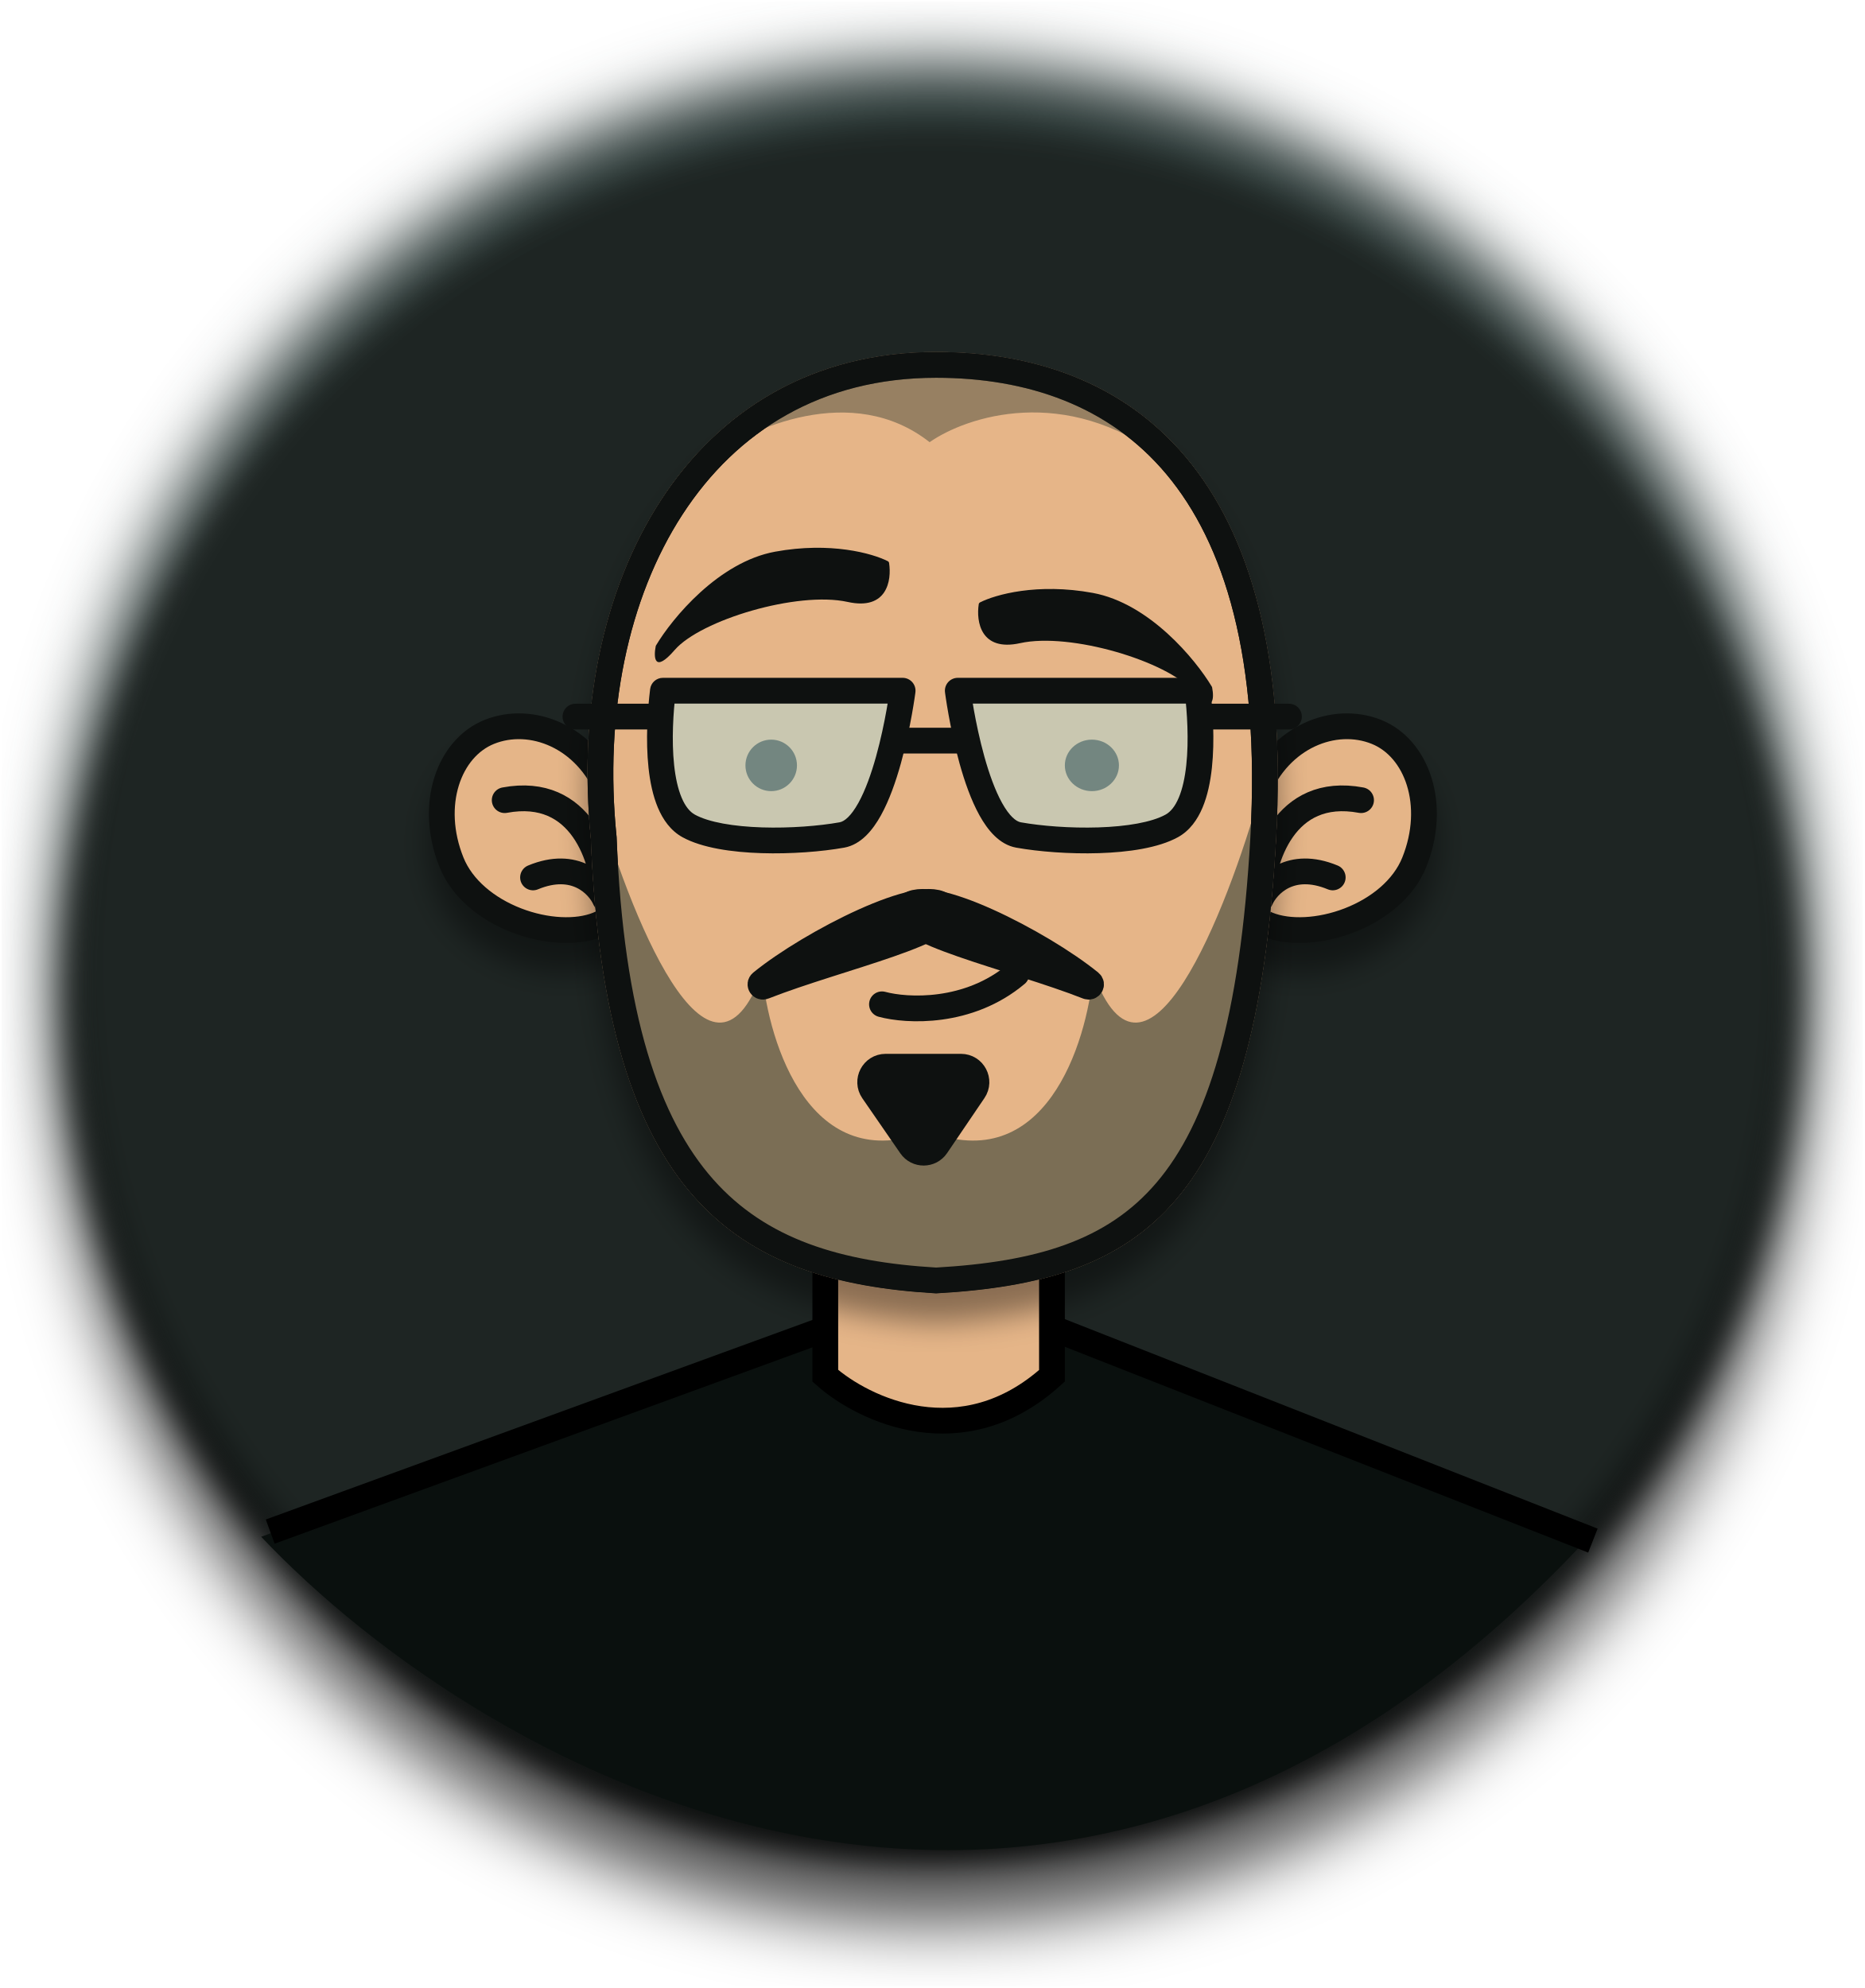
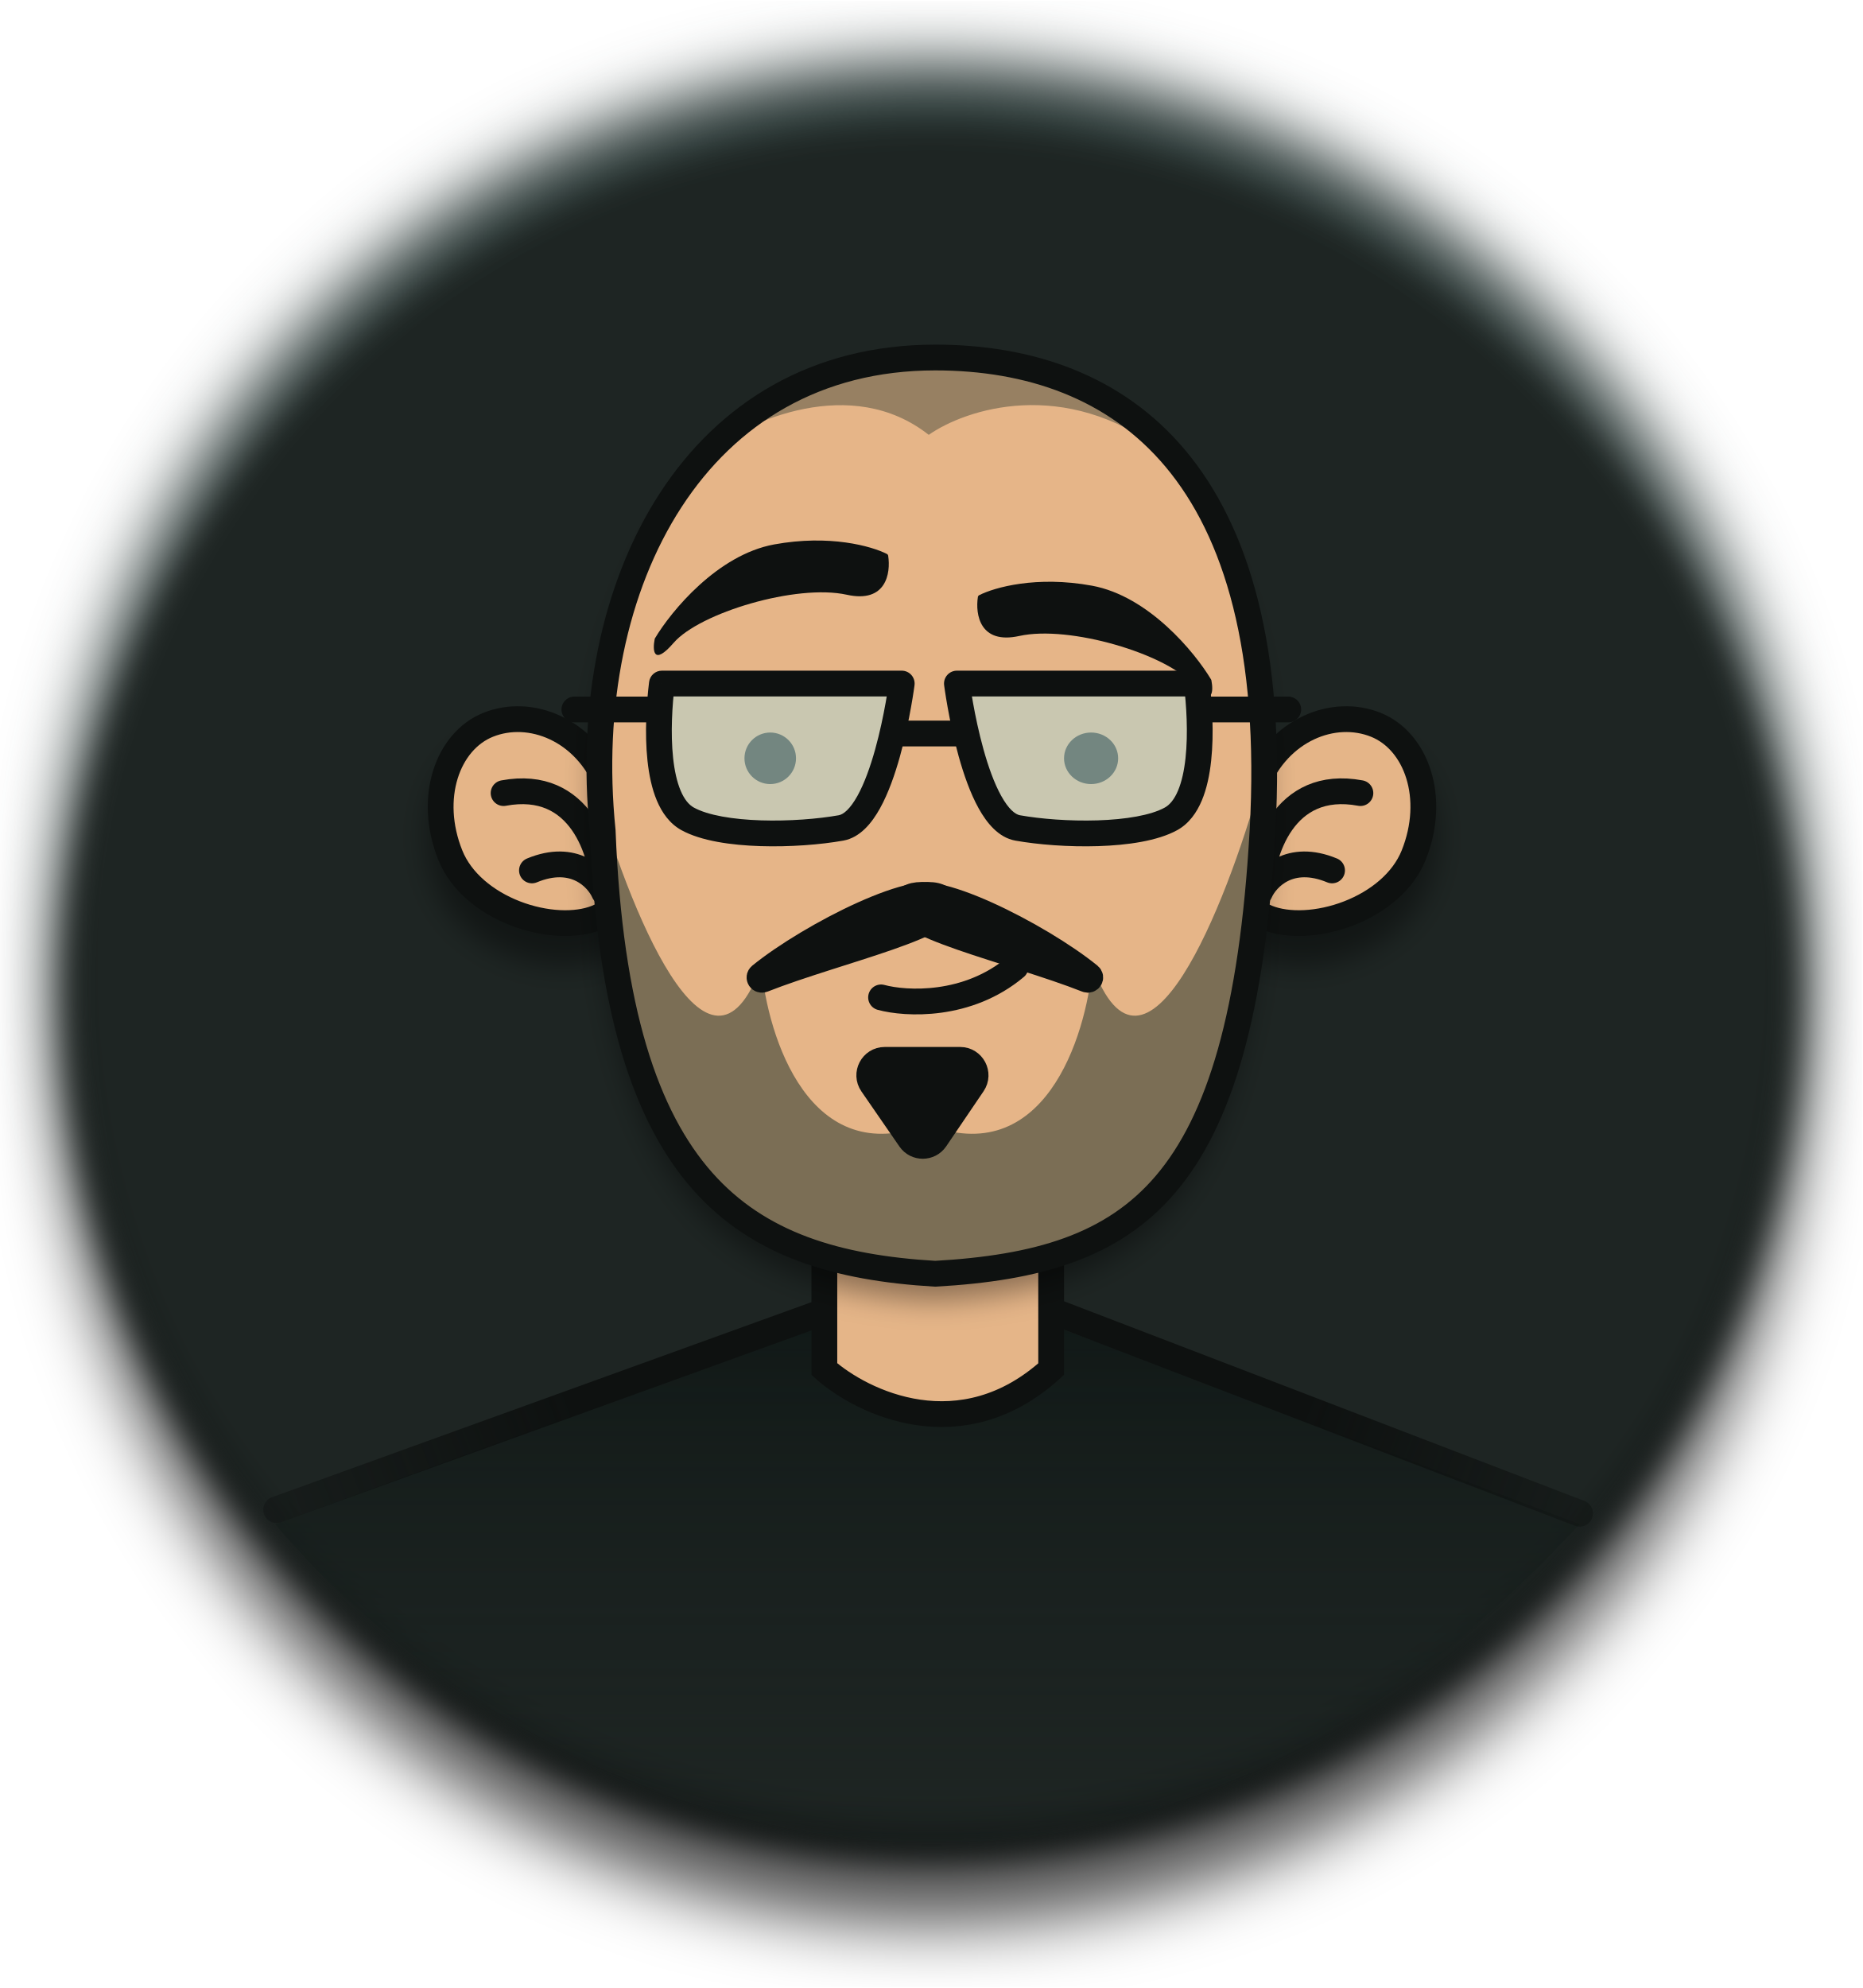
- <svg xmlns="http://www.w3.org/2000/svg" width="843" height="899" viewBox="0 0 843 899" fill="none">
+ <svg xmlns="http://www.w3.org/2000/svg" width="771" height="823" viewBox="0 0 771 823" fill="none">
  <g filter="url(#filter0_ddif)">
-     <circle cx="421.491" cy="449.491" r="392.491" fill="#1E2523" />
+     <circle cx="385.579" cy="411.579" r="359.579" fill="#1E2523" />
  </g>
  <g filter="url(#filter1_d)">
-     <path d="M204.145 389.943C208.941 401.868 220.235 411.052 233.497 416.195C246.829 421.364 260.872 421.952 270.282 418.167C278.65 414.801 282.728 407.443 283.293 396.524C283.867 385.42 280.63 371.682 275.205 358.192C265.09 333.045 240.253 323.323 221.226 330.976C202.859 338.364 193.724 364.034 204.145 389.943Z" fill="#E5B588" stroke="#0E1110" stroke-width="11.647" />
-     <path d="M241.009 396.782C260.11 388.863 270.708 400.082 273.62 406.682C273.038 389.018 263.138 355.32 228.198 361.842" stroke="#0E1110" stroke-width="11.647" stroke-linecap="round" stroke-linejoin="round" />
-     <path d="M639.458 389.943C634.662 401.868 623.367 411.052 610.105 416.195C596.773 421.364 582.73 421.952 573.32 418.167C564.952 414.801 560.874 407.443 560.309 396.524C559.735 385.42 562.972 371.682 568.398 358.192C578.512 333.045 603.349 323.323 622.376 330.976C640.744 338.364 649.878 364.034 639.458 389.943Z" fill="#E5B588" stroke="#0E1110" stroke-width="11.647" />
-     <path d="M602.595 396.782C583.495 388.863 572.896 400.082 569.985 406.682C570.567 389.018 580.467 355.32 615.406 361.842" stroke="#0E1110" stroke-width="11.647" stroke-linecap="round" stroke-linejoin="round" />
+     <path d="M186.458 354.073C190.852 364.998 201.199 373.413 213.349 378.124C225.563 382.86 238.429 383.398 247.049 379.931C254.716 376.847 258.452 370.106 258.969 360.103C259.496 349.93 256.53 337.343 251.559 324.985C242.293 301.947 219.539 293.04 202.107 300.051C185.28 306.819 176.911 330.337 186.458 354.073Z" fill="#E5B588" stroke="#0E1110" stroke-width="10.67" />
+     <path d="M220.232 360.339C237.73 353.084 247.44 363.363 250.108 369.409C249.574 353.226 240.505 322.354 208.495 328.329" stroke="#0E1110" stroke-width="10.67" stroke-linecap="round" stroke-linejoin="round" />
+     <path d="M585.268 354.073C580.874 364.998 570.527 373.413 558.377 378.124C546.163 382.86 533.298 383.398 524.677 379.931C517.01 376.847 513.274 370.106 512.757 360.103C512.231 349.93 515.196 337.343 520.167 324.985C529.433 301.947 552.187 293.04 569.619 300.051C586.446 306.819 594.815 330.337 585.268 354.073Z" fill="#E5B588" stroke="#0E1110" stroke-width="10.67" />
+     <path d="M551.497 360.339C533.998 353.084 524.288 363.363 521.621 369.409C522.154 353.226 531.224 322.354 563.234 328.329" stroke="#0E1110" stroke-width="10.67" stroke-linecap="round" stroke-linejoin="round" />
  </g>
-   <path d="M118.1 694.936L370.249 602.345H476.233L718.483 694.936C480.892 951.627 219.231 801.891 118.1 694.936Z" fill="#0A100E" />
-   <path d="M122.176 692.606L372.578 601.18M477.398 601.18L720.23 696.683" stroke="black" stroke-width="11.647" />
-   <path d="M373.159 622.144V521.983H475.649V622.144C435.119 658.947 390.435 637.479 373.159 622.144Z" fill="#E5B588" stroke="black" stroke-width="11.647" />
+   <path d="M114 631L338.633 548.665H435.73L654 631C436.332 866.167 202 736 114 631Z" fill="url(#paint0_linear)" />
+   <path d="M338.5 544L114.5 625" stroke="url(#paint1_linear)" stroke-width="11" stroke-linecap="round" stroke-linejoin="round" />
+   <path d="M439 544L654 626.5" stroke="url(#paint2_linear)" stroke-width="11" stroke-linecap="round" stroke-linejoin="round" />
+   <path d="M341.3 566.803V475.042H435.196V566.803C398.064 600.521 357.127 580.852 341.3 566.803Z" fill="#E5B588" stroke="#0E1110" stroke-width="10.67" />
  <g filter="url(#filter2_d)">
-     <path d="M576.975 379.312C567.66 545.277 516.995 579.634 423.239 584.875C332.978 579.634 273.58 541.783 267.175 379.312C255.528 264.593 311.318 159.191 423.239 159.191C510.589 159.191 586.289 213.348 576.975 379.312Z" fill="#E6B588" />
-     <path d="M272.993 379.083L272.986 378.903L272.968 378.724C267.248 322.382 278.144 268.753 303.75 229.408C329.229 190.258 369.377 165.014 423.239 165.014C465.714 165.014 504.614 178.145 531.89 210.751C559.263 243.474 575.773 296.809 571.161 378.986C566.519 461.695 551.593 510.121 527.34 538.588C503.415 566.67 469.439 576.423 423.246 579.042C378.917 576.426 343.49 565.854 318.122 537.195C292.519 508.271 276.177 459.838 272.993 379.083Z" stroke="#0E1110" stroke-width="11.647" />
+     <path d="M523.307 343.464C515.01 490.837 469.879 521.346 386.366 526C305.965 521.346 253.056 487.735 247.35 343.464C236.976 241.595 286.672 148 386.366 148C464.174 148 531.604 196.09 523.307 343.464Z" fill="#E6B588" />
  </g>
-   <path d="M398.781 454.159C410.012 457.199 437.893 458.714 459.565 440.457" stroke="#0E1110" stroke-width="11.647" stroke-linecap="round" stroke-linejoin="round" />
-   <path d="M494.283 439.85C518.042 505.518 554.652 412.489 569.986 357.766C569.986 562.123 469.437 588.696 419.163 576.438V511.428C472.271 532.441 491.372 472.465 494.283 439.85Z" fill="#7B6E55" />
-   <path d="M344.626 439.85C320.867 505.518 284.258 412.489 268.923 357.766C268.923 562.123 369.472 588.696 419.747 576.438V511.428C366.638 532.441 347.538 472.465 344.626 439.85Z" fill="#7B6E55" />
-   <path d="M420.328 199.954C385.389 172.468 338.996 193.548 320.167 207.524C417.067 129.725 497.973 175.108 526.313 207.524C481.59 173.516 437.022 188.307 420.328 199.954Z" fill="#7B6E55" fill-opacity="0.74" />
-   <path d="M272.993 379.083L272.986 378.903L272.968 378.724C267.248 322.382 278.144 268.753 303.75 229.408C329.229 190.258 369.377 165.014 423.239 165.014C465.714 165.014 504.614 178.145 531.89 210.751C559.263 243.474 575.773 296.809 571.161 378.986C566.519 461.695 551.593 510.121 527.34 538.588C503.415 566.67 469.439 576.423 423.246 579.042C378.917 576.426 343.49 565.854 318.122 537.195C292.519 508.271 276.177 459.838 272.993 379.083Z" stroke="#0E1110" stroke-width="11.647" />
-   <path d="M434.511 482.384H400.446C394.814 482.384 391.496 488.705 394.694 493.341L411.87 518.235C414.661 522.28 420.645 522.257 423.404 518.19L440.294 493.296C443.442 488.656 440.118 482.384 434.511 482.384Z" fill="#0E1110" stroke="#0E1110" stroke-width="11.647" />
-   <path d="M345.4 446.108C344.19 446.585 343.256 445.14 344.265 444.32C366.644 426.14 418.125 399.911 426.951 410.141C435.935 420.554 378.833 432.93 345.4 446.108Z" fill="#0E1110" stroke="#0E1110" stroke-width="11.647" />
-   <path d="M491.762 446.108C492.971 446.585 493.906 445.14 492.897 444.32C470.518 426.14 419.036 399.911 410.211 410.141C401.227 420.554 458.328 432.93 491.762 446.108Z" fill="#0E1110" stroke="#0E1110" stroke-width="11.647" />
-   <circle cx="348.702" cy="346.119" r="11.647" fill="#0E1110" />
-   <ellipse cx="493.701" cy="346.119" rx="12.229" ry="11.647" fill="#0E1110" />
-   <path d="M296.478 292.236C296.502 292.109 296.546 291.995 296.612 291.884C303.958 279.6 324.835 254.182 350.45 249.483C375.543 244.881 394.519 250.271 401.408 253.772C401.729 253.935 401.947 254.238 402.002 254.594C403.213 262.444 401.111 276.14 383.314 272.211C360.529 267.182 316.749 280.419 305.06 293.932C295.824 304.609 295.475 297.362 296.478 292.236Z" fill="#0E1110" />
-   <path d="M548.064 310.871C548.039 310.744 547.995 310.629 547.929 310.519C540.583 298.235 519.706 272.817 494.091 268.118C468.998 263.516 450.023 268.906 443.133 272.406C442.812 272.569 442.594 272.873 442.539 273.229C441.328 281.079 443.431 294.774 461.227 290.846C484.013 285.817 527.792 299.054 539.481 312.566C548.717 323.243 549.066 315.997 548.064 310.871Z" fill="#0E1110" />
-   <path d="M433.059 312.344H541.45C543.676 330.603 545.01 365.118 529.805 373.489C514.599 381.859 480.028 381.073 460.508 377.585C440.987 374.098 433.059 312.344 433.059 312.344Z" fill="#B6D3CB" fill-opacity="0.6" />
-   <path d="M408.127 312.344H299.736C297.51 330.603 296.176 365.118 311.382 373.489C326.587 381.859 361.158 381.073 380.679 377.585C400.2 374.097 408.127 312.344 408.127 312.344Z" fill="#B6D3CB" fill-opacity="0.6" />
-   <path d="M541.45 312.344L547.231 311.639C546.875 308.717 544.394 306.521 541.45 306.521V312.344ZM433.059 312.344V306.521C431.386 306.521 429.793 307.241 428.687 308.497C427.582 309.754 427.07 311.425 427.284 313.085L433.059 312.344ZM460.508 377.585L461.532 371.853L461.532 371.853L460.508 377.585ZM529.805 373.489L532.613 378.59L532.613 378.59L529.805 373.489ZM299.736 312.344V306.521C296.793 306.521 294.312 308.717 293.956 311.639L299.736 312.344ZM408.127 312.344L413.903 313.085C414.116 311.425 413.604 309.754 412.499 308.497C411.393 307.241 409.801 306.521 408.127 306.521V312.344ZM380.679 377.585L379.655 371.853L379.655 371.853L380.679 377.585ZM311.382 373.489L314.19 368.387L314.19 368.387L311.382 373.489ZM541.45 306.521H433.059V318.167H541.45V306.521ZM433.059 312.344C427.284 313.085 427.284 313.086 427.284 313.088C427.284 313.089 427.284 313.09 427.284 313.092C427.285 313.095 427.285 313.099 427.286 313.104C427.287 313.113 427.289 313.127 427.291 313.144C427.296 313.178 427.302 313.228 427.311 313.291C427.328 313.418 427.352 313.601 427.385 313.838C427.451 314.312 427.549 314.999 427.68 315.87C427.941 317.612 428.336 320.092 428.871 323.076C429.939 329.028 431.577 337.048 433.854 345.219C436.113 353.33 439.079 361.882 442.893 368.748C446.509 375.258 451.816 381.948 459.483 383.318L461.532 371.853C459.439 371.479 456.434 369.141 453.074 363.092C449.911 357.398 447.236 349.858 445.073 342.094C442.927 334.391 441.364 326.754 440.335 321.019C439.822 318.159 439.445 315.788 439.197 314.138C439.073 313.314 438.981 312.671 438.921 312.239C438.891 312.022 438.869 311.859 438.855 311.751C438.848 311.698 438.843 311.658 438.839 311.633C438.838 311.621 438.837 311.612 438.836 311.607C438.836 311.604 438.835 311.603 438.835 311.602C438.835 311.601 438.835 311.602 438.835 311.601C438.835 311.602 438.835 311.602 433.059 312.344ZM459.483 383.318C469.665 385.137 483.594 386.23 496.96 385.804C510.064 385.387 523.716 383.488 532.613 378.59L526.997 368.387C520.688 371.86 509.452 373.754 496.589 374.164C483.987 374.565 470.871 373.521 461.532 371.853L459.483 383.318ZM532.613 378.59C537.968 375.642 541.447 370.628 543.719 365.231C545.998 359.819 547.276 353.536 547.954 347.249C549.311 334.665 548.369 320.978 547.231 311.639L535.67 313.049C536.757 321.969 537.596 334.669 536.375 346.001C535.763 351.671 534.663 356.727 532.986 360.711C531.301 364.711 529.245 367.15 526.997 368.387L532.613 378.59ZM299.736 318.167H408.127V306.521H299.736V318.167ZM408.127 312.344C402.351 311.602 402.351 311.602 402.351 311.601C402.351 311.602 402.351 311.601 402.351 311.602C402.351 311.603 402.351 311.604 402.35 311.607C402.35 311.612 402.349 311.621 402.347 311.633C402.344 311.658 402.339 311.698 402.331 311.751C402.317 311.859 402.295 312.022 402.265 312.239C402.205 312.671 402.114 313.314 401.99 314.138C401.742 315.788 401.365 318.159 400.851 321.019C399.823 326.754 398.259 334.391 396.113 342.094C393.951 349.858 391.275 357.398 388.112 363.092C384.752 369.141 381.748 371.479 379.655 371.853L381.703 383.318C389.37 381.948 394.677 375.258 398.294 368.748C402.107 361.882 405.074 353.33 407.333 345.219C409.609 337.048 411.247 329.028 412.315 323.076C412.85 320.092 413.245 317.612 413.507 315.87C413.638 314.999 413.736 314.312 413.801 313.838C413.834 313.601 413.859 313.418 413.876 313.291C413.884 313.228 413.891 313.178 413.895 313.144C413.897 313.127 413.899 313.113 413.901 313.104C413.901 313.099 413.902 313.095 413.902 313.092C413.902 313.09 413.902 313.089 413.903 313.088C413.903 313.086 413.903 313.085 408.127 312.344ZM379.655 371.853C370.316 373.521 357.199 374.565 344.598 374.163C331.735 373.754 320.498 371.86 314.19 368.387L308.573 378.59C317.47 383.488 331.123 385.387 344.227 385.804C357.592 386.23 371.522 385.137 381.703 383.318L379.655 371.853ZM314.19 368.387C311.942 367.15 309.885 364.711 308.201 360.711C306.523 356.727 305.423 351.671 304.812 346.001C303.591 334.669 304.429 321.969 305.517 313.049L293.956 311.639C292.817 320.978 291.876 334.665 293.232 347.249C293.91 353.536 295.188 359.819 297.467 365.231C299.74 370.628 303.219 375.642 308.573 378.59L314.19 368.387Z" fill="#0E1110" />
-   <path d="M405.972 334.918H433.198" stroke="#0E1110" stroke-width="11.647" />
-   <path d="M260.186 324.057H295.126" stroke="#0E1110" stroke-width="11.647" stroke-linecap="round" stroke-linejoin="round" />
-   <path d="M547.863 324.057H582.803" stroke="#0E1110" stroke-width="11.647" stroke-linecap="round" stroke-linejoin="round" />
+   <path d="M364.773 412.905C375.062 415.69 400.605 417.078 420.46 400.352" stroke="#0E1110" stroke-width="10.67" stroke-linecap="round" stroke-linejoin="round" />
+   <path d="M452.267 399.796C474.034 459.957 507.573 374.729 521.622 324.594C521.622 511.815 429.505 536.16 383.446 524.93V465.371C432.101 484.623 449.6 429.676 452.267 399.796Z" fill="#7B6E55" />
+   <path d="M315.159 399.796C293.392 459.957 259.853 374.729 245.804 324.594C245.804 511.815 337.922 536.16 383.981 524.93V465.371C335.326 484.623 317.827 429.676 315.159 399.796Z" fill="#7B6E55" />
+   <path d="M384.514 180.016C352.504 154.835 310.002 174.148 292.752 186.952C381.526 115.676 455.647 157.253 481.611 186.952C440.638 155.795 399.807 169.346 384.514 180.016Z" fill="#7B6E55" fill-opacity="0.74" />
+   <path d="M249.533 344.124L249.527 343.959L249.51 343.795C244.27 292.178 254.252 243.046 277.711 207C301.054 171.133 337.835 148.006 387.181 148.006C426.094 148.006 461.731 160.035 486.72 189.908C511.798 219.887 526.923 268.749 522.698 344.035C518.445 419.809 504.771 464.174 482.552 490.254C460.633 515.981 429.507 524.916 387.186 527.316C346.575 524.919 314.119 515.234 290.877 488.978C267.422 462.479 252.45 418.107 249.533 344.124Z" stroke="#0E1110" stroke-width="10.67" />
+   <path d="M397.507 438.763H366.298C361.139 438.763 358.099 444.554 361.029 448.801L376.765 471.607C379.322 475.313 384.804 475.292 387.332 471.566L402.805 448.759C405.689 444.509 402.644 438.763 397.507 438.763Z" fill="#0E1110" stroke="#0E1110" stroke-width="10.67" />
+   <path d="M315.868 405.529C314.76 405.966 313.904 404.642 314.829 403.891C335.331 387.235 382.495 363.206 390.581 372.578C398.811 382.118 346.498 393.456 315.868 405.529Z" fill="#0E1110" stroke="#0E1110" stroke-width="10.67" />
+   <path d="M449.957 405.529C451.065 405.966 451.921 404.642 450.997 403.891C430.494 387.235 383.33 363.206 375.244 372.578C367.014 382.118 419.327 393.456 449.957 405.529Z" fill="#0E1110" stroke="#0E1110" stroke-width="10.67" />
+   <circle cx="318.893" cy="313.925" r="10.67" fill="#0E1110" />
+   <ellipse cx="451.734" cy="313.925" rx="11.204" ry="10.67" fill="#0E1110" />
+   <path d="M271.048 264.56C271.071 264.444 271.111 264.339 271.171 264.237C277.901 252.983 297.028 229.697 320.495 225.392C343.484 221.176 360.868 226.114 367.18 229.321C367.474 229.47 367.674 229.748 367.724 230.075C368.833 237.266 366.907 249.813 350.603 246.214C329.728 241.607 289.62 253.734 278.911 266.113C270.45 275.895 270.13 269.256 271.048 264.56Z" fill="#0E1110" />
+   <path d="M501.538 281.632C501.515 281.516 501.475 281.411 501.414 281.309C494.685 270.055 475.558 246.769 452.091 242.464C429.102 238.248 411.718 243.186 405.406 246.393C405.112 246.542 404.912 246.82 404.862 247.147C403.753 254.338 405.679 266.885 421.983 263.286C442.858 258.679 482.966 270.806 493.675 283.185C502.136 292.967 502.456 286.328 501.538 281.632Z" fill="#0E1110" />
+   <path d="M396.177 282.981H495.479C497.518 299.71 498.741 331.33 484.81 338.999C470.88 346.668 439.207 345.947 421.324 342.752C403.44 339.557 396.177 282.981 396.177 282.981Z" fill="#B6D3CB" fill-opacity="0.6" />
+   <path d="M373.335 282.981H274.034C271.994 299.71 270.772 331.33 284.703 338.999C298.633 346.668 330.305 345.947 348.189 342.752C366.073 339.557 373.335 282.981 373.335 282.981Z" fill="#B6D3CB" fill-opacity="0.6" />
+   <path d="M495.479 282.981L500.775 282.336C500.448 279.659 498.176 277.646 495.479 277.646V282.981ZM396.177 282.981V277.646C394.644 277.646 393.185 278.306 392.172 279.457C391.159 280.609 390.69 282.14 390.886 283.661L396.177 282.981ZM421.324 342.752L420.385 348.004L421.324 342.752ZM484.81 338.999L482.237 334.325L484.81 338.999ZM274.034 282.981V277.646C271.337 277.646 269.064 279.659 268.738 282.336L274.034 282.981ZM373.335 282.981L378.627 283.661C378.822 282.14 378.354 280.609 377.341 279.457C376.328 278.306 374.869 277.646 373.335 277.646V282.981ZM348.189 342.752L349.127 348.004L348.189 342.752ZM495.479 277.646H396.177V288.316H495.479V277.646ZM396.177 282.981C390.886 283.661 390.886 283.662 390.886 283.663C390.886 283.664 390.886 283.665 390.886 283.666C390.887 283.669 390.887 283.673 390.888 283.677C390.889 283.686 390.891 283.699 390.893 283.715C390.897 283.746 390.903 283.791 390.91 283.849C390.926 283.965 390.949 284.133 390.979 284.35C391.039 284.784 391.128 285.414 391.248 286.212C391.488 287.807 391.85 290.08 392.34 292.813C393.318 298.267 394.819 305.614 396.905 313.1C398.975 320.531 401.692 328.366 405.186 334.655C408.499 340.62 413.361 346.749 420.385 348.004L422.262 337.5C420.344 337.158 417.592 335.016 414.514 329.474C411.616 324.257 409.165 317.349 407.183 310.237C405.217 303.18 403.785 296.183 402.843 290.929C402.373 288.309 402.027 286.136 401.8 284.625C401.686 283.87 401.602 283.281 401.548 282.885C401.52 282.687 401.5 282.537 401.487 282.439C401.48 282.39 401.475 282.353 401.472 282.33C401.471 282.319 401.47 282.311 401.469 282.306C401.469 282.304 401.469 282.302 401.469 282.302C401.469 282.301 401.469 282.301 401.469 282.301C401.469 282.302 401.469 282.302 396.177 282.981ZM420.385 348.004C429.713 349.67 442.475 350.672 454.719 350.282C466.724 349.899 479.232 348.16 487.383 343.673L482.237 334.325C476.458 337.507 466.164 339.242 454.379 339.617C442.834 339.985 430.818 339.029 422.262 337.5L420.385 348.004ZM487.383 343.673C492.289 340.972 495.475 336.378 497.558 331.434C499.646 326.475 500.816 320.72 501.437 314.959C502.68 303.431 501.818 290.891 500.775 282.336L490.183 283.627C491.179 291.8 491.948 303.434 490.829 313.816C490.269 319.01 489.261 323.643 487.724 327.293C486.181 330.957 484.297 333.192 482.237 334.325L487.383 343.673ZM274.034 288.316H373.335V277.646H274.034V288.316ZM373.335 282.981C368.044 282.302 368.044 282.302 368.044 282.301C368.044 282.301 368.044 282.301 368.044 282.302C368.044 282.302 368.044 282.304 368.043 282.306C368.043 282.311 368.042 282.319 368.04 282.33C368.037 282.353 368.032 282.39 368.026 282.439C368.013 282.537 367.992 282.687 367.965 282.885C367.91 283.281 367.826 283.87 367.713 284.625C367.485 286.136 367.14 288.309 366.67 290.929C365.728 296.183 364.295 303.18 362.329 310.237C360.348 317.349 357.897 324.257 354.999 329.474C351.921 335.016 349.168 337.157 347.251 337.5L349.127 348.004C356.152 346.749 361.013 340.62 364.327 334.655C367.82 328.366 370.538 320.531 372.608 313.1C374.693 305.614 376.194 298.267 377.172 292.813C377.663 290.08 378.024 287.807 378.264 286.212C378.384 285.414 378.474 284.784 378.534 284.35C378.564 284.133 378.587 283.965 378.602 283.849C378.61 283.791 378.616 283.746 378.62 283.714C378.622 283.699 378.624 283.686 378.625 283.677C378.625 283.673 378.626 283.669 378.626 283.666C378.626 283.665 378.627 283.664 378.627 283.663C378.627 283.662 378.627 283.661 373.335 282.981ZM347.251 337.5C338.695 339.029 326.678 339.985 315.133 339.617C303.349 339.242 293.055 337.507 287.275 334.325L282.13 343.673C290.281 348.16 302.788 349.899 314.793 350.282C327.038 350.672 339.799 349.67 349.127 348.004L347.251 337.5ZM287.275 334.325C285.216 333.192 283.332 330.957 281.789 327.293C280.252 323.643 279.244 319.01 278.684 313.816C277.565 303.434 278.333 291.8 279.33 283.627L268.738 282.336C267.695 290.891 266.833 303.431 268.075 314.959C268.696 320.719 269.867 326.475 271.955 331.434C274.037 336.378 277.224 340.972 282.13 343.673L287.275 334.325Z" fill="#0E1110" />
+   <path d="M371.361 303.663H396.304" stroke="#0E1110" stroke-width="10.67" />
+   <path d="M237.8 293.713H269.81" stroke="#0E1110" stroke-width="10.67" stroke-linecap="round" stroke-linejoin="round" />
+   <path d="M501.354 293.713H533.364" stroke="#0E1110" stroke-width="10.67" stroke-linecap="round" stroke-linejoin="round" />
  <defs>
-     <filter id="filter0_ddif" x="0.965" y="0.93" width="841.053" height="897.123" filterUnits="userSpaceOnUse" color-interpolation-filters="sRGB">
+     <filter id="filter0_ddif" x="0.316" y="0.632" width="770.526" height="821.895" filterUnits="userSpaceOnUse" color-interpolation-filters="sRGB">
      <feFlood flood-opacity="0" result="BackgroundImageFix" />
      <feColorMatrix in="SourceAlpha" type="matrix" values="0 0 0 0 0 0 0 0 0 0 0 0 0 0 0 0 0 0 127 0" />
-       <feOffset dy="28.035" />
-       <feGaussianBlur stdDeviation="14.018" />
+       <feOffset dy="25.684" />
+       <feGaussianBlur stdDeviation="12.842" />
      <feColorMatrix type="matrix" values="0 0 0 0 0 0 0 0 0 0 0 0 0 0 0 0 0 0 0.66 0" />
      <feBlend mode="normal" in2="BackgroundImageFix" result="effect1_dropShadow" />
      <feColorMatrix in="SourceAlpha" type="matrix" values="0 0 0 0 0 0 0 0 0 0 0 0 0 0 0 0 0 0 127 0" />
-       <feOffset dy="-28.035" />
-       <feGaussianBlur stdDeviation="14.018" />
+       <feOffset dy="-25.684" />
+       <feGaussianBlur stdDeviation="12.842" />
      <feColorMatrix type="matrix" values="0 0 0 0 0.152 0 0 0 0 0.208 0 0 0 0 0.201 0 0 0 1 0" />
      <feBlend mode="normal" in2="effect1_dropShadow" result="effect2_dropShadow" />
      <feBlend mode="normal" in="SourceGraphic" in2="effect2_dropShadow" result="shape" />
      <feColorMatrix in="SourceAlpha" type="matrix" values="0 0 0 0 0 0 0 0 0 0 0 0 0 0 0 0 0 0 127 0" result="hardAlpha" />
-       <feOffset dy="-13.152" />
-       <feGaussianBlur stdDeviation="6.576" />
+       <feOffset dy="-12.049" />
+       <feGaussianBlur stdDeviation="6.025" />
      <feComposite in2="hardAlpha" operator="arithmetic" k2="-1" k3="1" />
-       <feColorMatrix type="matrix" values="0 0 0 0 0 0 0 0 0 0 0 0 0 0 0 0 0 0 1 0" />
+       <feColorMatrix type="matrix" values="0 0 0 0 0 0 0 0 0 0 0 0 0 0 0 0 0 0 0.49 0" />
      <feBlend mode="normal" in2="shape" result="effect3_innerShadow" />
-       <feGaussianBlur stdDeviation="6.576" result="effect4_foregroundBlur" />
+       <feGaussianBlur stdDeviation="6.025" result="effect4_foregroundBlur" />
    </filter>
-     <filter id="filter1_d" x="165.381" y="308.503" width="512.841" height="162.511" filterUnits="userSpaceOnUse" color-interpolation-filters="sRGB">
+     <filter id="filter1_d" x="150.945" y="279.462" width="469.837" height="148.884" filterUnits="userSpaceOnUse" color-interpolation-filters="sRGB">
      <feFlood flood-opacity="0" result="BackgroundImageFix" />
      <feColorMatrix in="SourceAlpha" type="matrix" values="0 0 0 0 0 0 0 0 0 0 0 0 0 0 0 0 0 0 127 0" />
-       <feOffset dy="13.152" />
-       <feGaussianBlur stdDeviation="6.576" />
+       <feOffset dy="12.049" />
+       <feGaussianBlur stdDeviation="6.025" />
      <feColorMatrix type="matrix" values="0 0 0 0 0 0 0 0 0 0 0 0 0 0 0 0 0 0 0.4 0" />
      <feBlend mode="normal" in2="BackgroundImageFix" result="effect1_dropShadow" />
      <feBlend mode="normal" in="SourceGraphic" in2="effect1_dropShadow" result="shape" />
    </filter>
-     <filter id="filter2_d" x="252.506" y="159.191" width="338.399" height="451.989" filterUnits="userSpaceOnUse" color-interpolation-filters="sRGB">
+     <filter id="filter2_d" x="233.951" y="148" width="302.099" height="402.099" filterUnits="userSpaceOnUse" color-interpolation-filters="sRGB">
      <feFlood flood-opacity="0" result="BackgroundImageFix" />
      <feColorMatrix in="SourceAlpha" type="matrix" values="0 0 0 0 0 0 0 0 0 0 0 0 0 0 0 0 0 0 127 0" />
-       <feOffset dy="13.152" />
-       <feGaussianBlur stdDeviation="6.576" />
+       <feOffset dy="12.049" />
+       <feGaussianBlur stdDeviation="6.025" />
      <feColorMatrix type="matrix" values="0 0 0 0 0 0 0 0 0 0 0 0 0 0 0 0 0 0 0.4 0" />
      <feBlend mode="normal" in2="BackgroundImageFix" result="effect1_dropShadow" />
      <feBlend mode="normal" in="SourceGraphic" in2="effect1_dropShadow" result="shape" />
    </filter>
+     <linearGradient id="paint0_linear" x1="382.647" y1="548.665" x2="382.647" y2="811.173" gradientUnits="userSpaceOnUse">
+       <stop stop-color="#111917" />
+       <stop offset="1" stop-color="#1E2523" stop-opacity="0" />
+     </linearGradient>
+     <linearGradient id="paint1_linear" x1="239" y1="585" x2="23.5" y2="665" gradientUnits="userSpaceOnUse">
+       <stop stop-color="#0E1110" />
+       <stop offset="1" stop-color="#0E1110" stop-opacity="0" />
+     </linearGradient>
+     <linearGradient id="paint2_linear" x1="538.5" y1="585" x2="754" y2="665" gradientUnits="userSpaceOnUse">
+       <stop stop-color="#0E1110" />
+       <stop offset="1" stop-color="#0E1110" stop-opacity="0" />
+     </linearGradient>
  </defs>
</svg>
